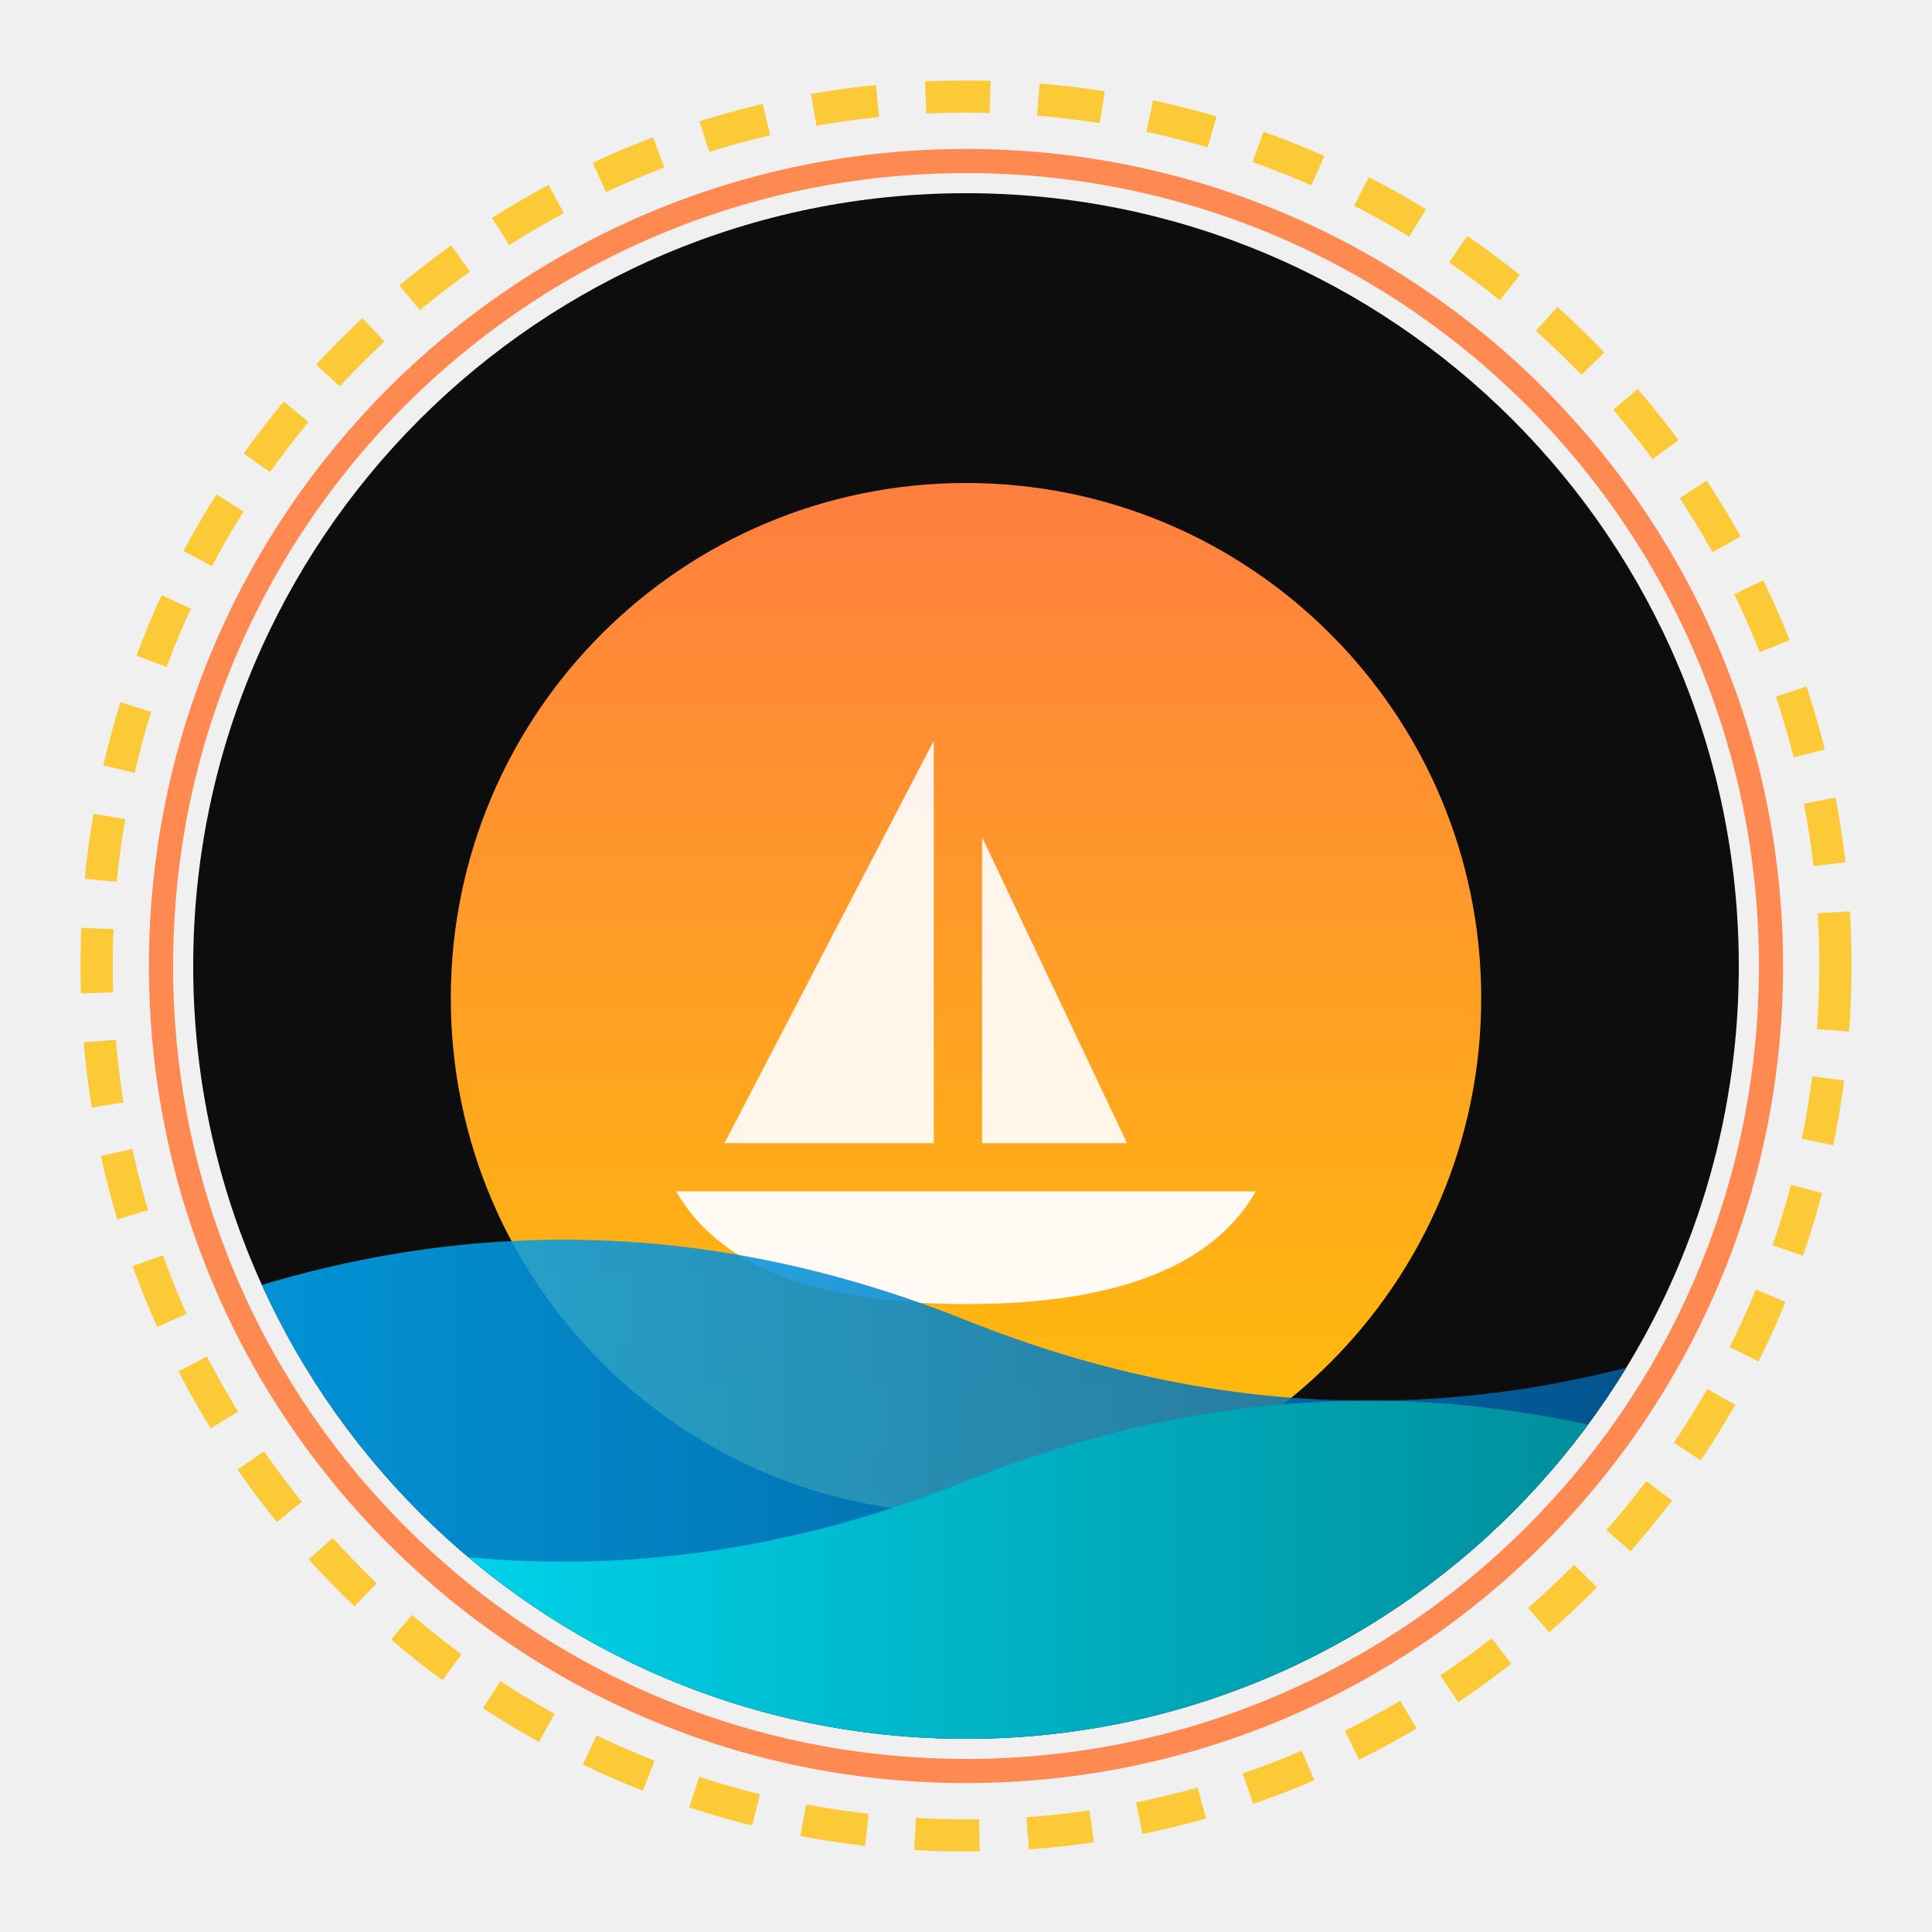
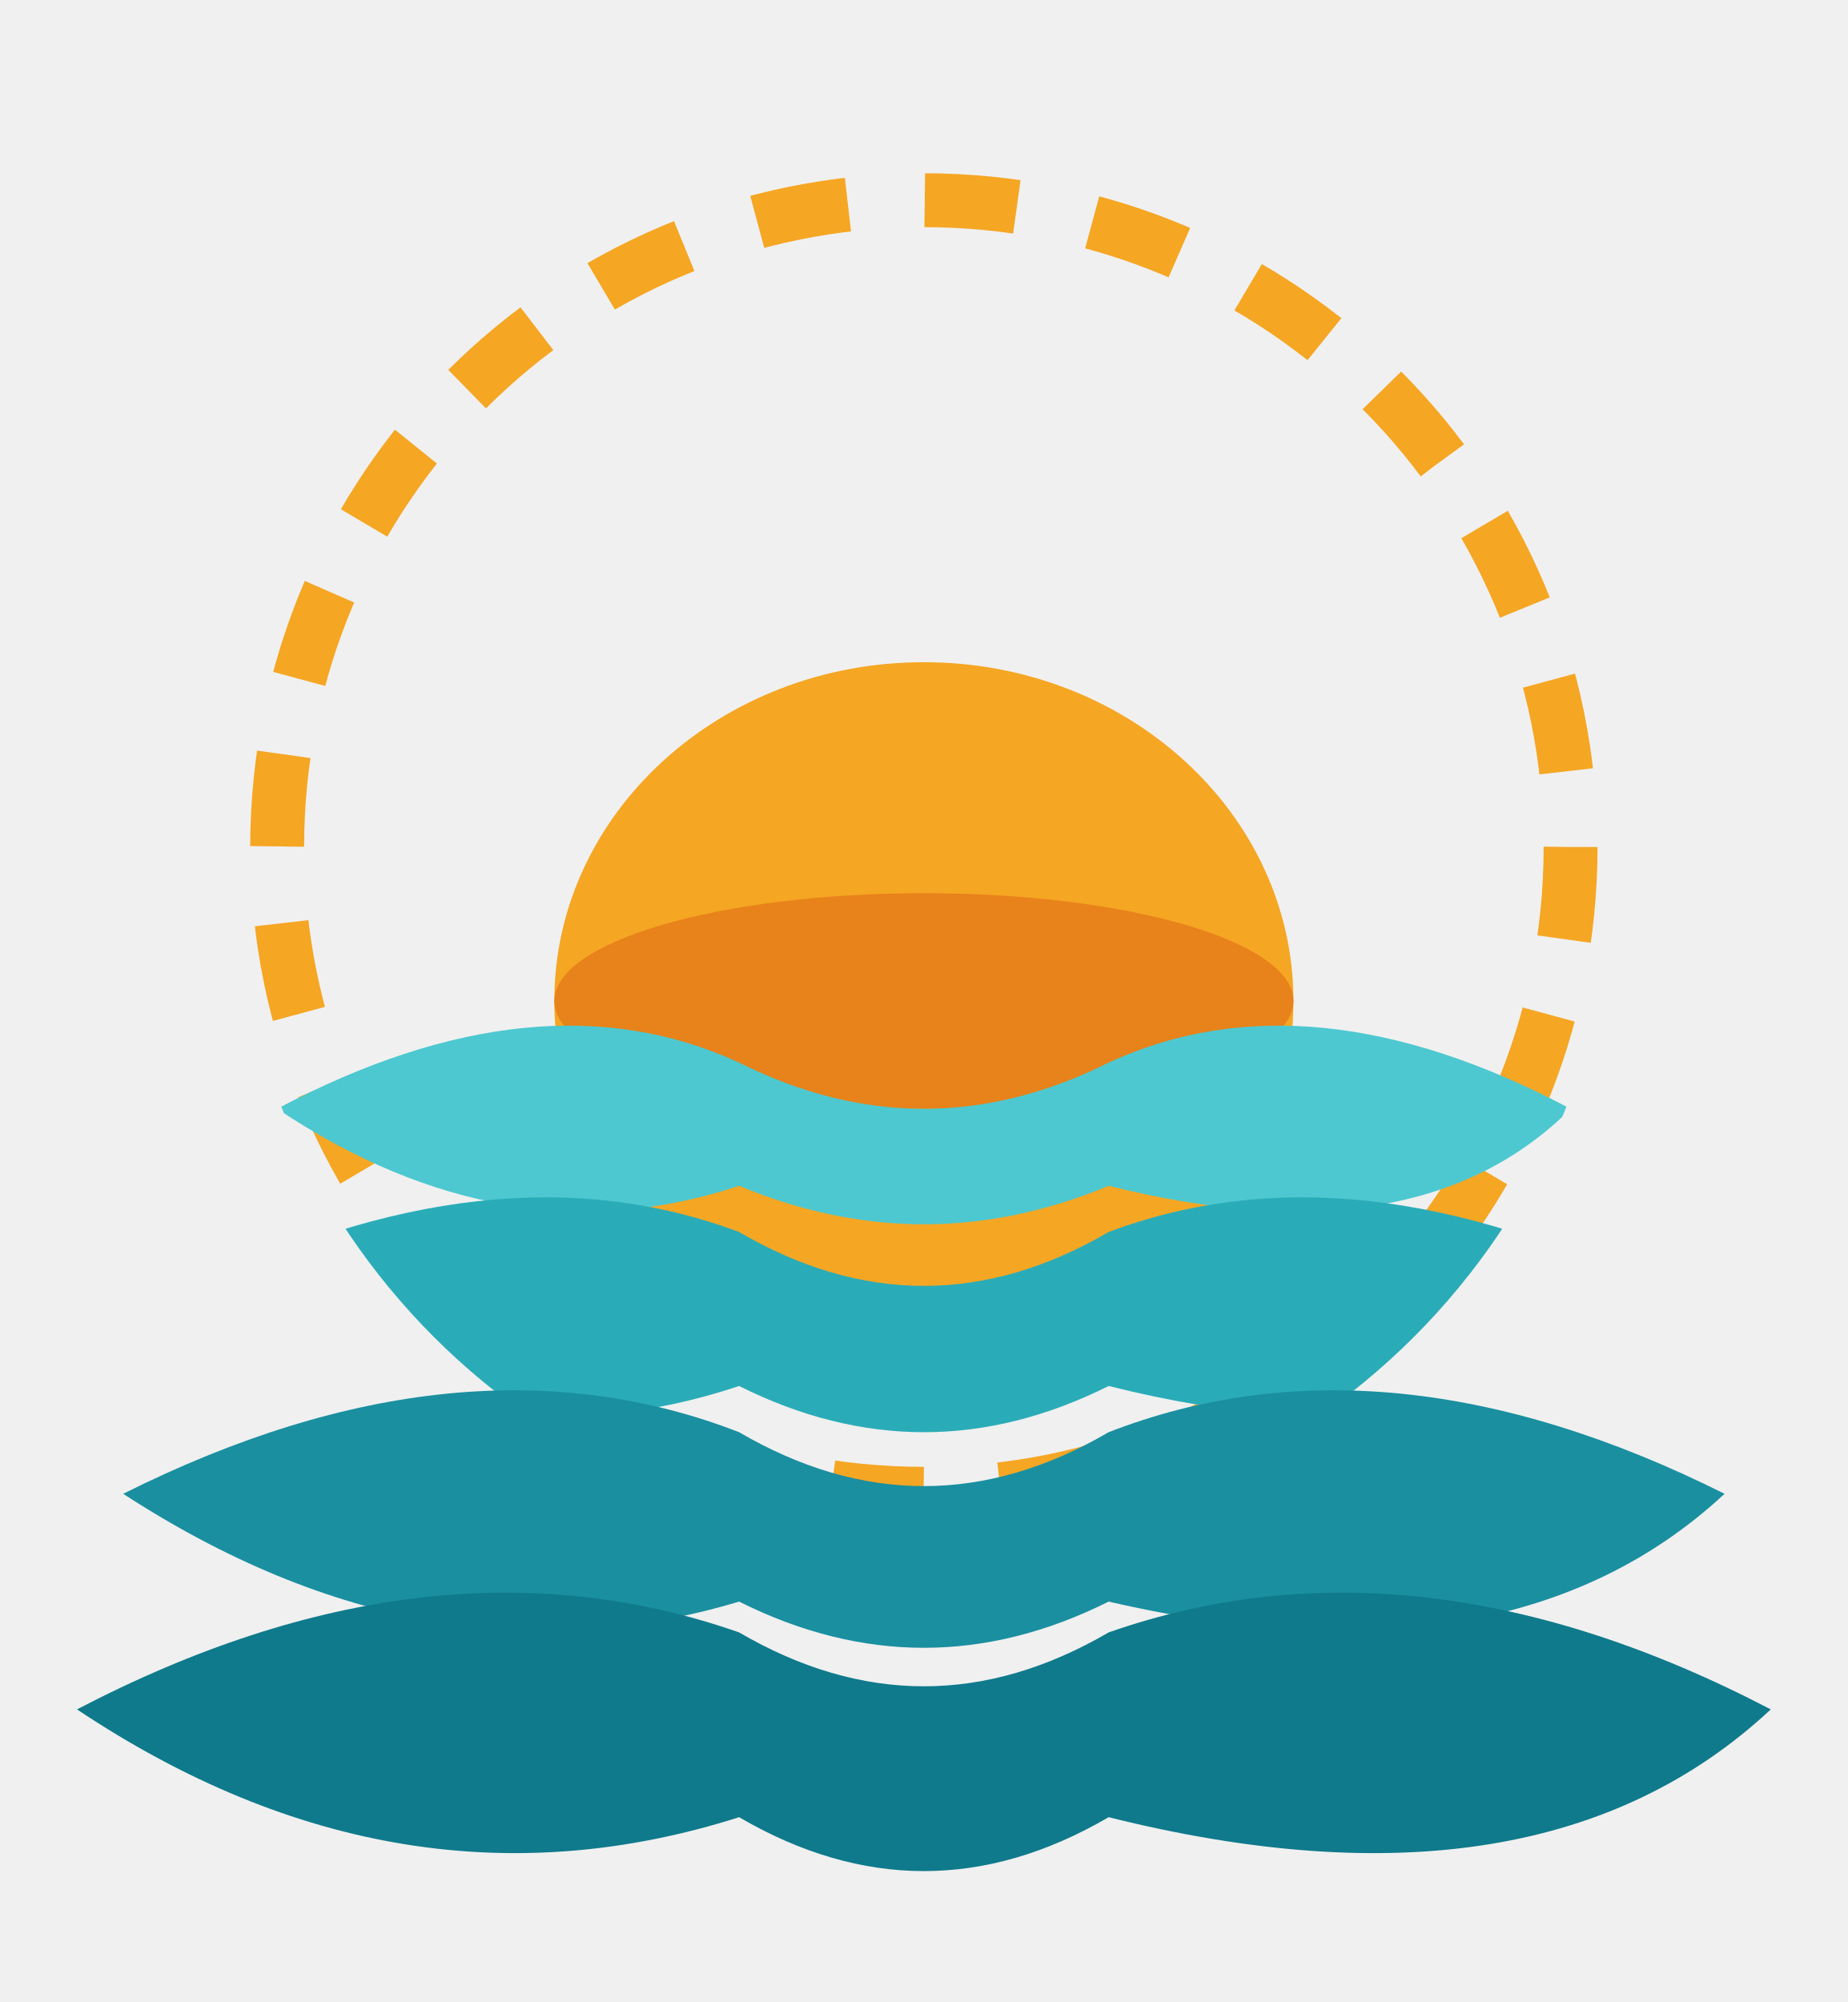
- <svg xmlns="http://www.w3.org/2000/svg" viewBox="0 0 120 120" style="background:transparent">
+ <svg xmlns="http://www.w3.org/2000/svg" viewBox="0 0 120 130" style="background:transparent">
  <defs>
-     <linearGradient id="sunGrad" x1="0%" y1="0%" x2="0%" y2="100%">
-       <stop offset="0%" stop-color="#FF7E40" />
-       <stop offset="100%" stop-color="#FFC107" />
-     </linearGradient>
-     <linearGradient id="wave1" x1="0%" y1="0%" x2="100%" y2="0%">
-       <stop offset="0%" stop-color="#00E5FF" />
-       <stop offset="100%" stop-color="#00838F" />
-     </linearGradient>
-     <linearGradient id="wave2" x1="0%" y1="0%" x2="100%" y2="0%">
-       <stop offset="0%" stop-color="#00B0FF" />
-       <stop offset="100%" stop-color="#01579B" />
-     </linearGradient>
-     <clipPath id="circleClip">
-       <circle cx="60" cy="60" r="48" />
+     <clipPath id="cc">
+       <circle cx="60" cy="55" r="45" />
    </clipPath>
  </defs>
-   <circle cx="60" cy="60" r="54" fill="none" stroke="#FFC107" stroke-width="2" stroke-dasharray="4 3" opacity="0.8" />
-   <circle cx="60" cy="60" r="50" fill="none" stroke="#FF7E40" stroke-width="1.5" opacity="0.9" />
-   <g clip-path="url(#circleClip)">
-     <circle cx="60" cy="60" r="48" fill="#0D0D0D" />
-     <circle cx="60" cy="62" r="32" fill="url(#sunGrad)" />
-     <path d="M42 74 L78 74 Q74 81 60 81 Q46 81 42 74 Z" fill="#ffffff" opacity="0.95" />
-     <path d="M58 46 L58 71 Q44 71 45 71 Z" fill="#ffffff" opacity="0.9" />
-     <path d="M61 52 L61 71 Q72 71 70 71 Z" fill="#ffffff" opacity="0.9" />
-     <path d="M10 82 Q35 72 60 82 Q85 92 110 82 L110 110 L10 110 Z" fill="url(#wave2)" opacity="0.85" />
-     <path d="M10 92 Q35 102 60 92 Q85 82 110 92 L110 110 L10 110 Z" fill="url(#wave1)" />
-   </g>
+   <circle cx="60" cy="55" r="42" fill="none" stroke="#F5A623" stroke-width="3.5" stroke-dasharray="6 5" />
+   <ellipse cx="60" cy="65" rx="24" ry="22" fill="#F5A623" />
+   <ellipse cx="60" cy="65" rx="24" ry="7" fill="#E8821A" />
+   <path d="M18 72 Q35 63 48 69 Q60 75 72 69 Q85 63 102 72 Q92 82 72 77 Q60 82 48 77 Q33 82 18 72Z" fill="#4DC8D0" clip-path="url(#cc)" />
+   <path d="M12 84 Q32 74 48 80 Q60 87 72 80 Q88 74 108 84 Q96 96 72 90 Q60 96 48 90 Q30 96 12 84Z" fill="#2AACB8" clip-path="url(#cc)" />
+   <path d="M8 97 Q30 86 48 93 Q60 100 72 93 Q90 86 112 97 Q98 110 72 104 Q60 110 48 104 Q28 110 8 97Z" fill="#1A8FA0" />
+   <path d="M5 111 Q28 99 48 106 Q60 113 72 106 Q92 99 115 111 Q100 125 72 118 Q60 125 48 118 Q26 125 5 111Z" fill="#0F7A8C" />
</svg>
